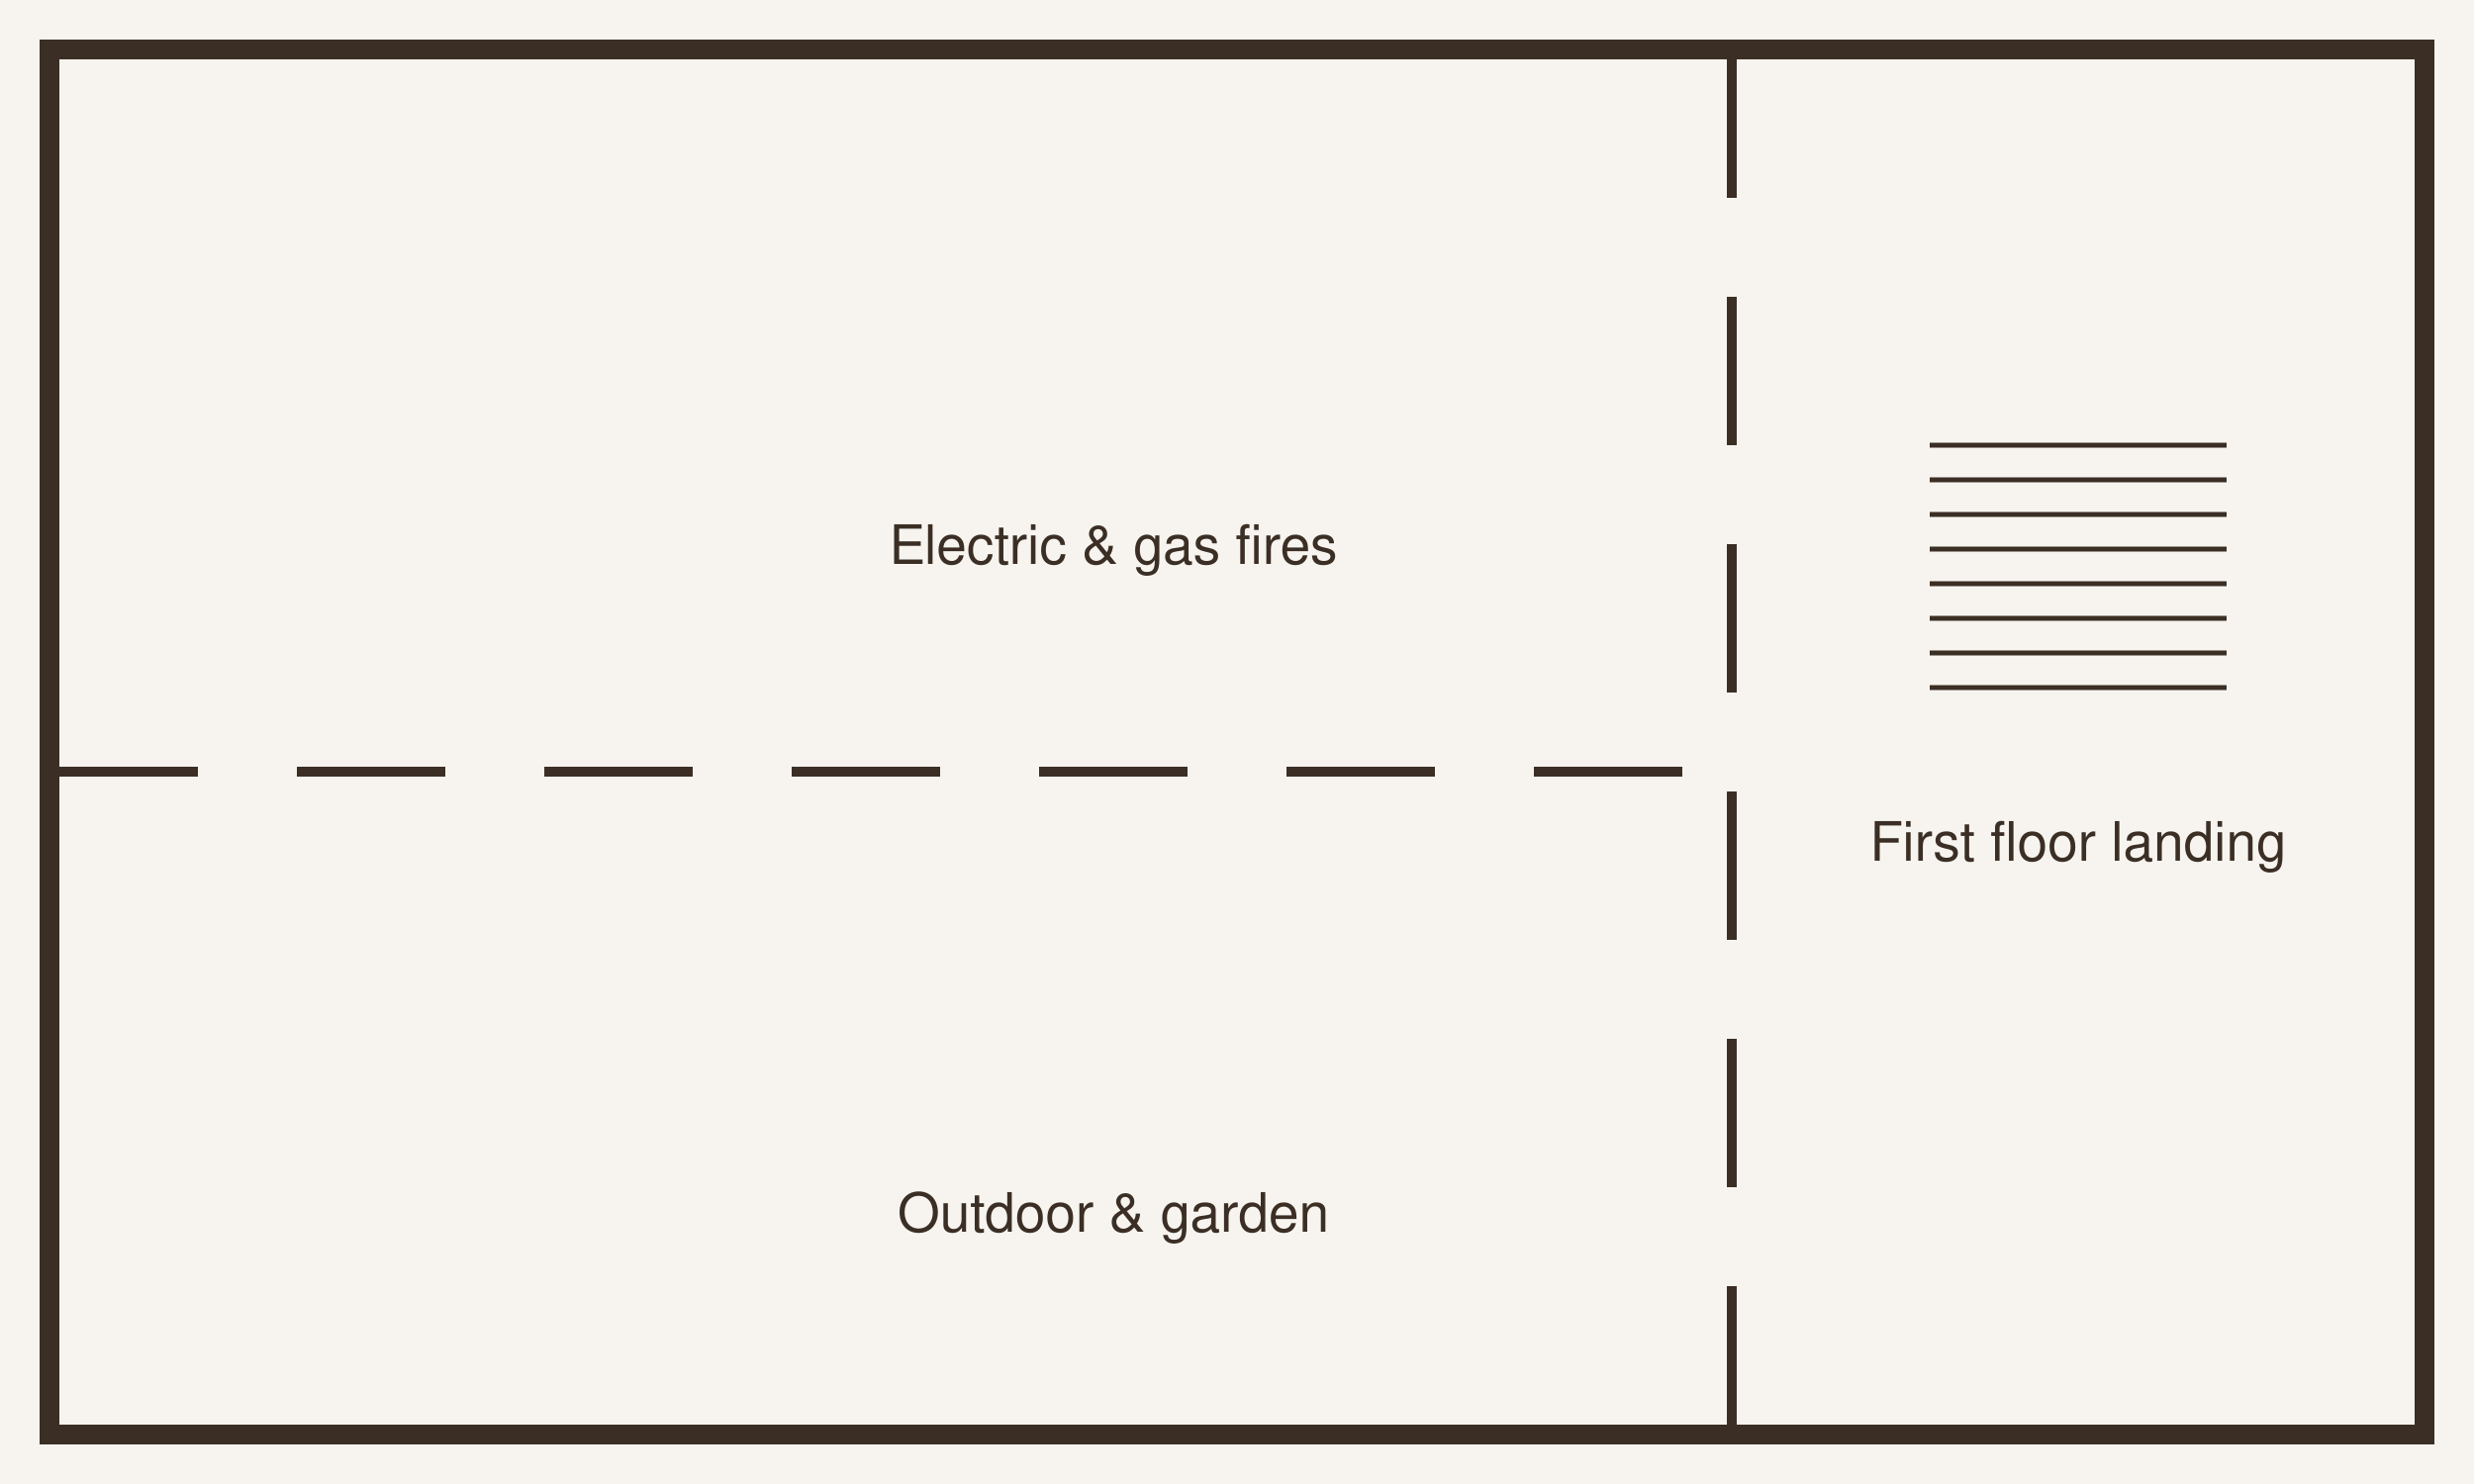
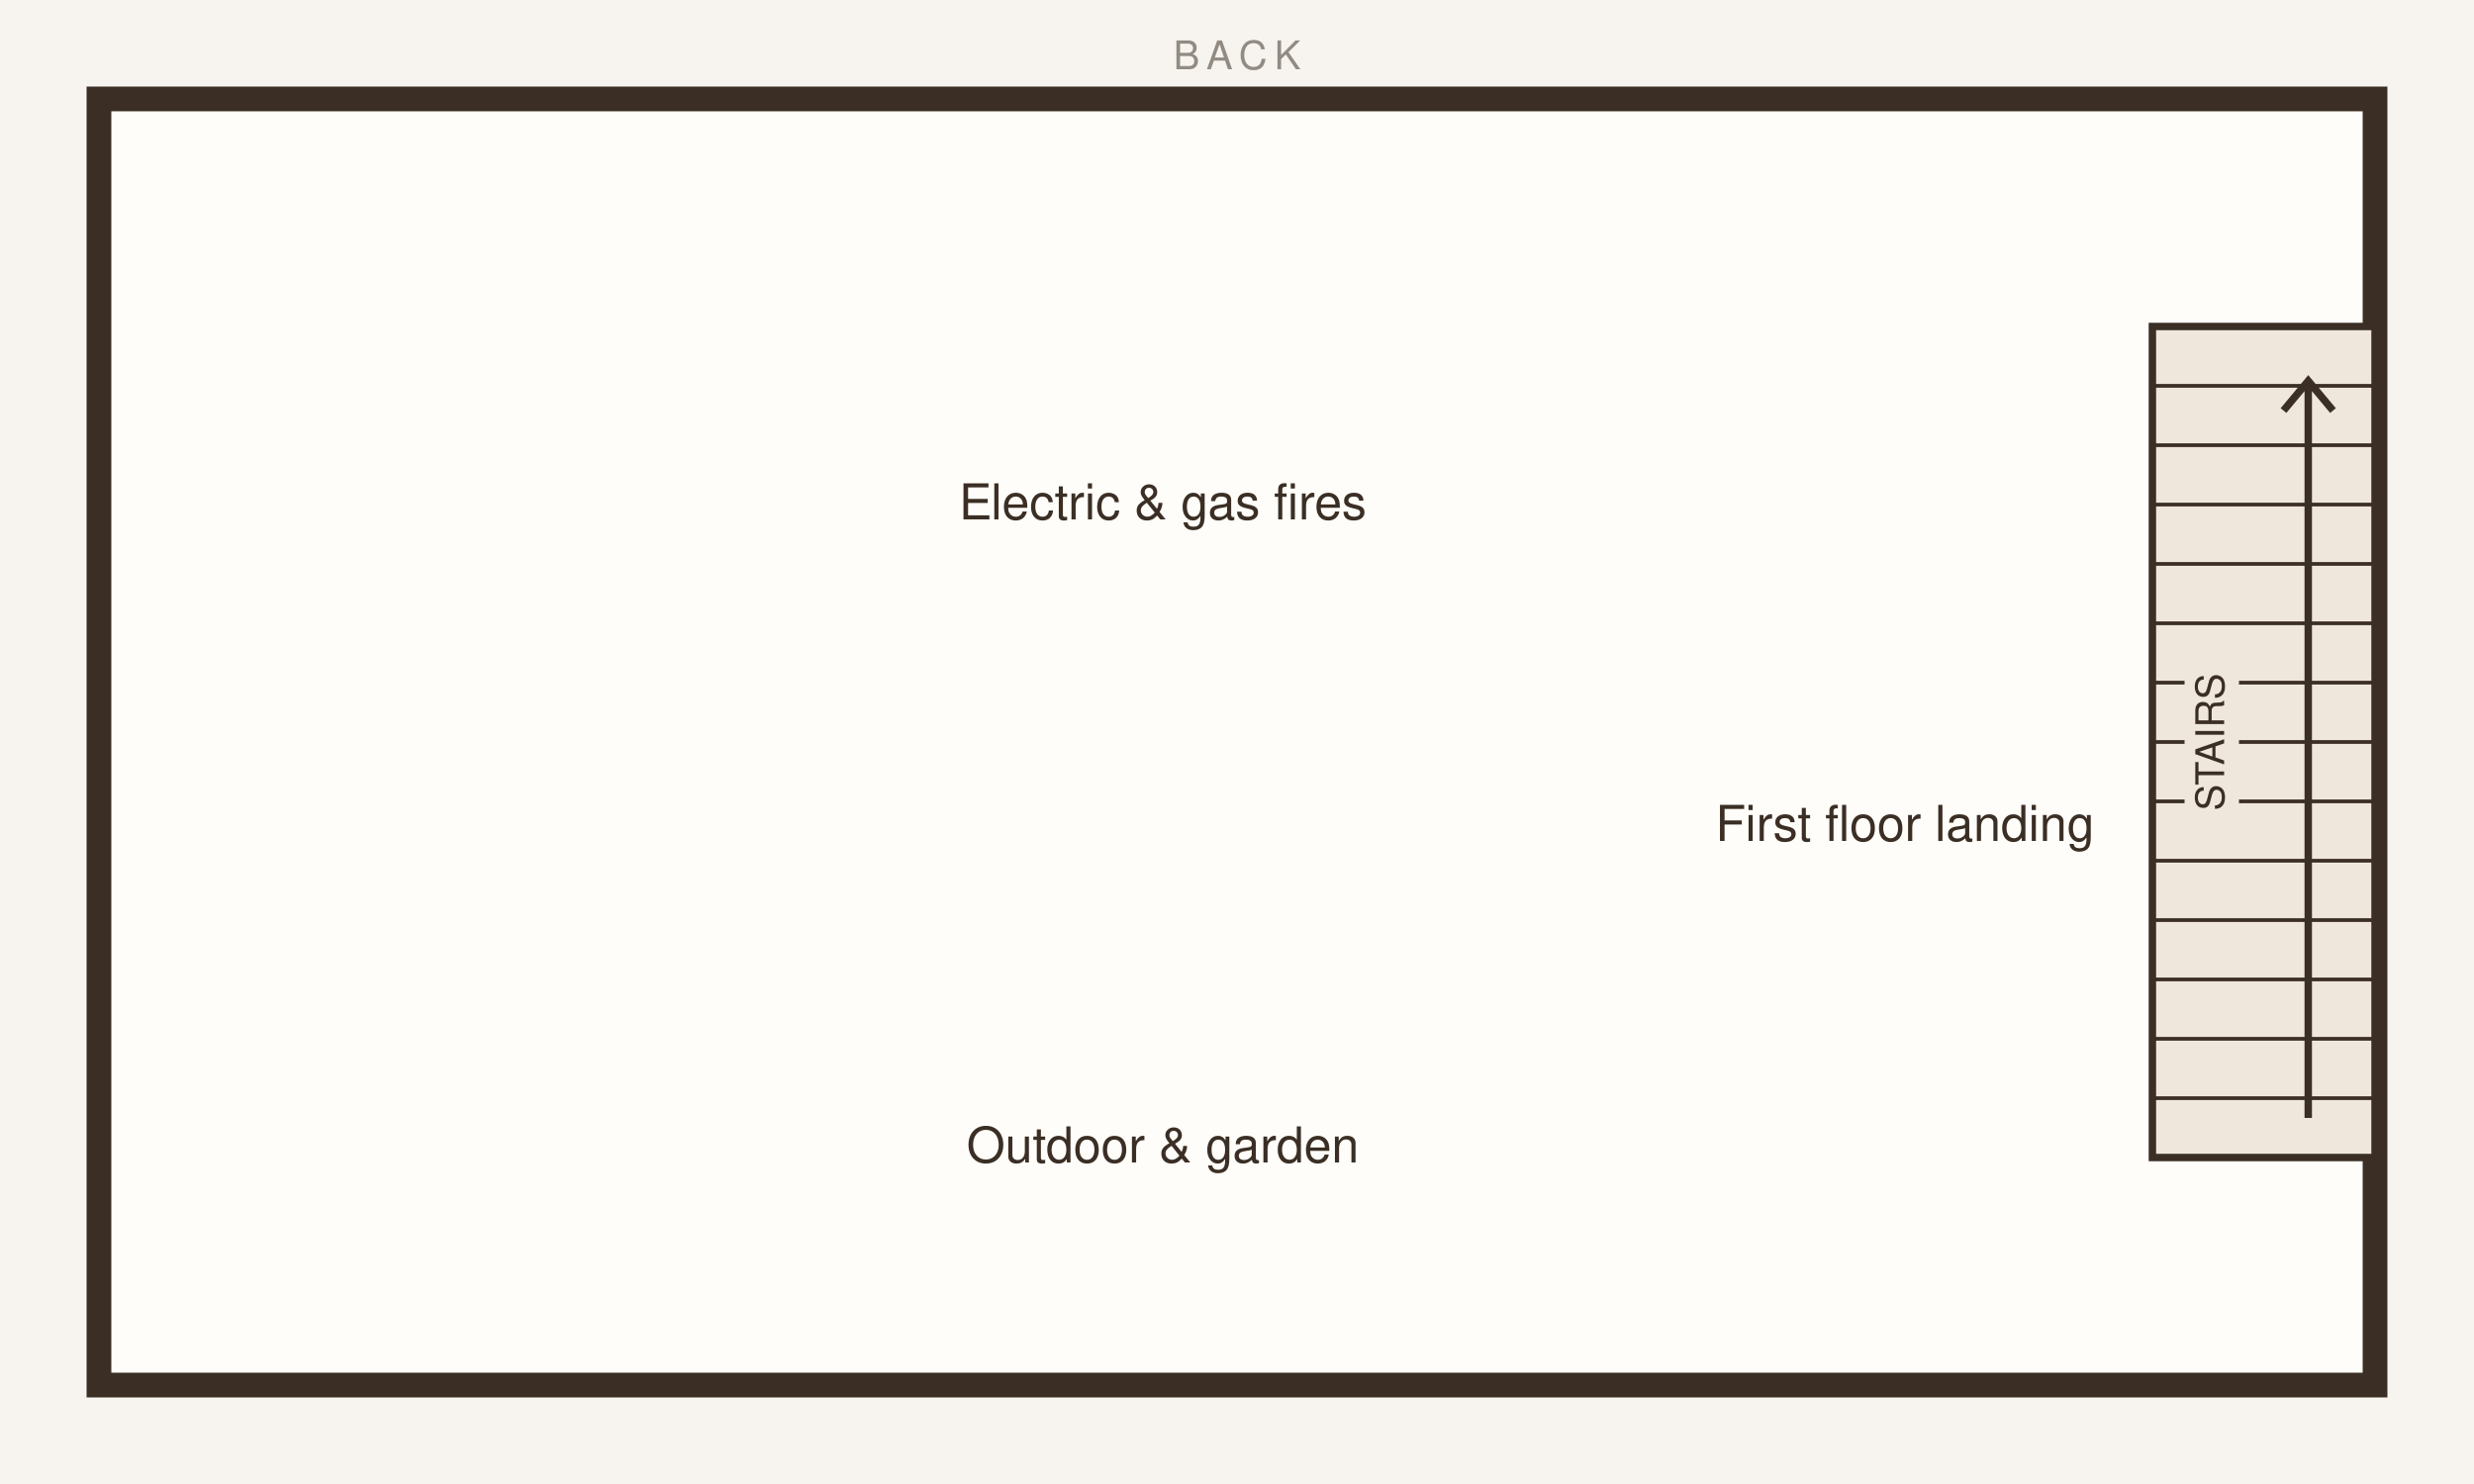
<svg xmlns="http://www.w3.org/2000/svg" width="1000" height="600" viewBox="0 0 1000 600" font-family="Helvetica, Arial, sans-serif">
  <rect width="1000" height="600" fill="#f7f4ef" />
-   <rect x="20" y="20" width="960" height="560" fill="none" stroke="#3b2f25" stroke-width="8" />
-   <line x1="700" y1="20" x2="700" y2="580" stroke="#3b2f25" stroke-width="4" stroke-dasharray="60 40" />
-   <line x1="20" y1="312" x2="700" y2="312" stroke="#3b2f25" stroke-width="4" stroke-dasharray="60 40" />
-   <g stroke="#3b2f25" stroke-width="2">
-     <line x1="780" x2="900" y1="180" y2="180" />
-     <line x1="780" x2="900" y1="194" y2="194" />
-     <line x1="780" x2="900" y1="208" y2="208" />
-     <line x1="780" x2="900" y1="222" y2="222" />
-     <line x1="780" x2="900" y1="236" y2="236" />
-     <line x1="780" x2="900" y1="250" y2="250" />
-     <line x1="780" x2="900" y1="264" y2="264" />
-     <line x1="780" x2="900" y1="278" y2="278" />
-   </g>
-   <text x="840" y="348" font-size="22" fill="#3b2f25" text-anchor="middle">First floor landing</text>
-   <text x="450" y="228" font-size="22" fill="#3b2f25" text-anchor="middle">Electric &amp; gas fires</text>
-   <text x="450" y="498" font-size="22" fill="#3b2f25" text-anchor="middle">Outdoor &amp; garden</text>
+   <rect x="40" y="40" width="920" height="520" fill="#fffdf9" stroke="#3b2f25" stroke-width="10" />
+   <text x="500" y="28" font-size="16" fill="#3b2f2588" text-anchor="middle" letter-spacing="3">BACK</text>
+   <rect x="870" y="132" width="90" height="336" fill="#efe7db" stroke="#3b2f25" stroke-width="3" />
+   <line x1="870" x2="960" y1="156" y2="156" stroke="#3b2f25" stroke-width="1.5" />
+   <line x1="870" x2="960" y1="180" y2="180" stroke="#3b2f25" stroke-width="1.5" />
+   <line x1="870" x2="960" y1="204" y2="204" stroke="#3b2f25" stroke-width="1.5" />
+   <line x1="870" x2="960" y1="228" y2="228" stroke="#3b2f25" stroke-width="1.5" />
+   <line x1="870" x2="960" y1="252" y2="252" stroke="#3b2f25" stroke-width="1.5" />
+   <line x1="870" x2="960" y1="276" y2="276" stroke="#3b2f25" stroke-width="1.5" />
+   <line x1="870" x2="960" y1="300" y2="300" stroke="#3b2f25" stroke-width="1.5" />
+   <line x1="870" x2="960" y1="324" y2="324" stroke="#3b2f25" stroke-width="1.5" />
+   <line x1="870" x2="960" y1="348" y2="348" stroke="#3b2f25" stroke-width="1.5" />
+   <line x1="870" x2="960" y1="372" y2="372" stroke="#3b2f25" stroke-width="1.5" />
+   <line x1="870" x2="960" y1="396" y2="396" stroke="#3b2f25" stroke-width="1.5" />
+   <line x1="870" x2="960" y1="420" y2="420" stroke="#3b2f25" stroke-width="1.5" />
+   <line x1="870" x2="960" y1="444" y2="444" stroke="#3b2f25" stroke-width="1.5" />
+   <path d="M933 452 V154 m-10 12 l10 -12 l10 12" fill="none" stroke="#3b2f25" stroke-width="3" />
+   <rect x="883" y="262" width="22" height="76" fill="#efe7db" />
+   <text transform="translate(899 300) rotate(-90)" font-size="16" fill="#3b2f25" text-anchor="middle">STAIRS</text>
+   <text x="770" y="340" font-size="20" fill="#3b2f25" text-anchor="middle">First floor landing</text>
+   <text x="470" y="210" font-size="20" fill="#3b2f25" text-anchor="middle">Electric &amp; gas fires</text>
+   <text x="470" y="470" font-size="20" fill="#3b2f25" text-anchor="middle">Outdoor &amp; garden</text>
</svg>
